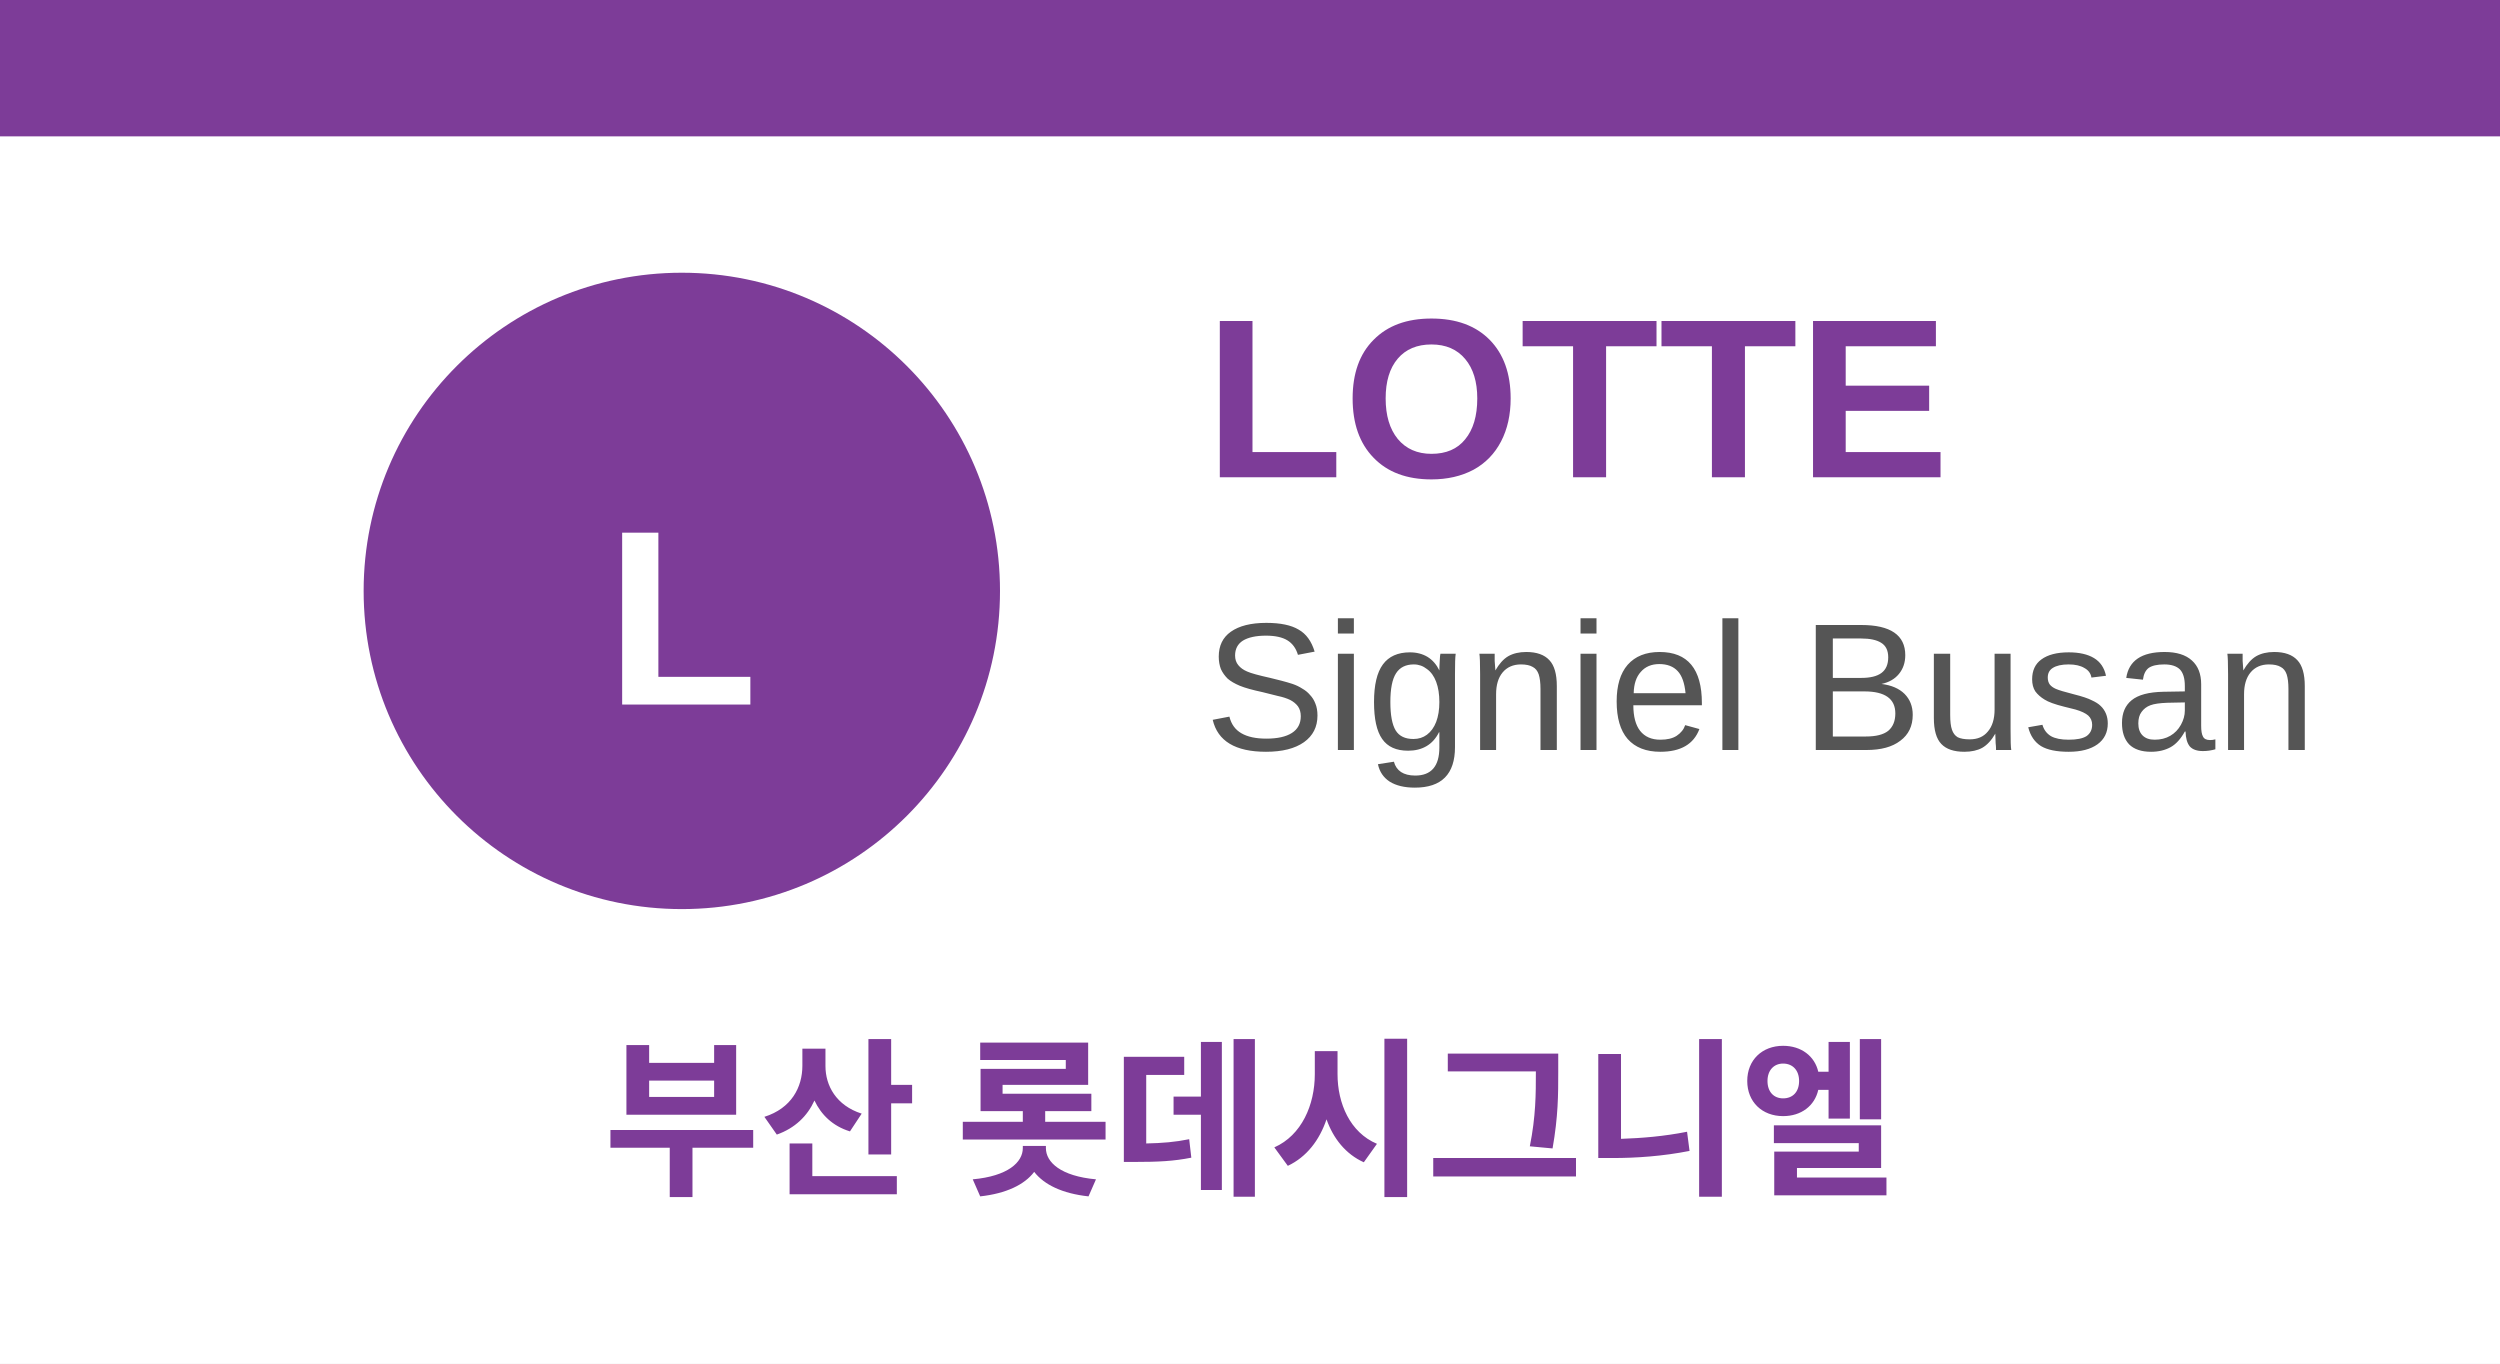
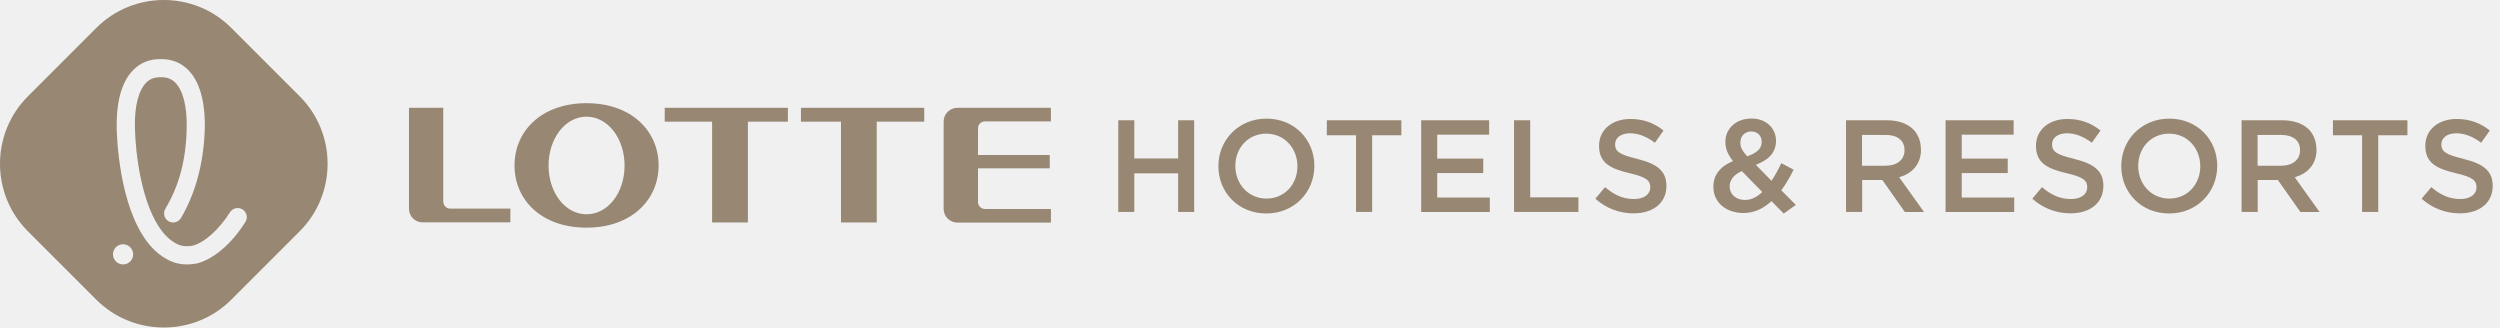
- <svg xmlns="http://www.w3.org/2000/svg" viewBox="0 0 110 60">
-   <rect width="110" height="60" fill="white" />
-   <rect x="0" y="0" width="110" height="6" fill="#7d3c98" />
-   <circle cx="30" cy="26" r="14" fill="#7d3c98" />
-   <text x="30" y="31" font-family="Arial" font-weight="bold" font-size="11" fill="white" text-anchor="middle">L</text>
-   <text x="53" y="21" font-family="Arial" font-weight="bold" font-size="10" fill="#7d3c98">LOTTE</text>
-   <text x="53" y="33" font-family="Arial" font-size="8" fill="#555">Signiel Busan</text>
-   <text x="55" y="52" font-family="'Malgun Gothic',Arial" font-size="7.5" fill="#7d3c98" text-anchor="middle" font-weight="bold">부산 롯데시그니엘</text>
+ <svg xmlns="http://www.w3.org/2000/svg" width="229" height="30" fill="none">
+   <path d="M21.18 2.552c-3.392-3.403-8.95-3.403-12.352 0L2.552 8.828c-3.403 3.402-3.403 8.96 0 12.352l6.276 6.276c3.392 3.392 8.96 3.392 12.352 0l6.276-6.276c3.402-3.402 3.402-8.96 0-12.352L21.18 2.552Zm-9.858 21.67h-.043a.93.93 0 0 1-.93-.887.914.914 0 0 1 .244-.665.943.943 0 0 1 .644-.296.93.93 0 0 1 .962.887.93.93 0 0 1-.888.962h.01Zm11.147-3.877c-1.279 2.029-2.959 3.445-4.501 3.804h-.043c-.285.053-.56.074-.824.074-.993 0-1.7-.38-2.197-.708a5.853 5.853 0 0 1-1.374-1.3c-2.652-3.413-2.832-9.794-2.842-10.513-.032-1.701.211-4.005 1.542-5.315.645-.644 1.458-.972 2.41-.972h.158c.95 0 1.764.328 2.42.972 1.33 1.321 1.574 3.624 1.542 5.315-.032 1.775-.359 5.199-2.187 8.273a.824.824 0 0 1-.719.402.847.847 0 0 1-.422-.116.837.837 0 0 1-.285-1.142c1.289-2.155 1.902-4.522 1.954-7.449.032-1.944-.338-3.402-1.056-4.11-.328-.327-.74-.486-1.247-.486h-.148c-.507 0-.92.159-1.247.486-.708.708-1.088 2.166-1.046 4.11.042 2.399.613 7.1 2.494 9.52.306.391.634.708.972.93.327.222.708.433 1.289.433.158 0 .328-.01.507-.042 1.078-.264 2.43-1.458 3.445-3.064a.82.82 0 0 1 .708-.39.832.832 0 0 1 .813.644.8.8 0 0 1-.105.623l-.011.021ZM53.724 9.452c-4.121 0-6.594 2.546-6.594 5.706 0 3.159 2.473 5.695 6.594 5.695 4.12 0 6.604-2.547 6.604-5.696 0-3.148-2.473-5.705-6.604-5.705Zm0 10.175c-1.966 0-3.477-1.997-3.477-4.459 0-2.462 1.511-4.48 3.477-4.48 1.965 0 3.487 2.008 3.487 4.48 0 2.473-1.511 4.459-3.487 4.459Zm7.164-8.484h4.342v9.235h3.276v-9.235h3.666V9.875H60.888v1.268Zm12.478 0h3.667v9.235h3.275v-9.235h4.353V9.875H73.366v1.268ZM40.6 18.497V9.875h-3.138v9.245c0 .698.56 1.247 1.247 1.247h8.041V19.11h-5.516a.625.625 0 0 1-.623-.623l-.01.01Zm45.837-7.364v7.998c0 .697.56 1.257 1.257 1.257h8.57v-1.246h-6.045a.634.634 0 0 1-.634-.624v-3.096h6.572v-1.225h-6.572v-2.452c0-.348.286-.623.634-.623h6.044V9.875h-8.57a1.26 1.26 0 0 0-1.256 1.258Zm21.481 3.381h-4.016v-3.498h-1.468v8.4h1.468v-3.54h4.016v3.54h1.468v-8.4h-1.468v3.498Zm8.093-3.647c-2.578 0-4.406 1.976-4.406 4.343v.021c0 2.367 1.796 4.322 4.385 4.322 2.589 0 4.406-1.976 4.406-4.343v-.021c0-2.367-1.796-4.322-4.385-4.322Zm2.832 4.375c0 1.627-1.162 2.948-2.832 2.948-1.669 0-2.853-1.342-2.853-2.98v-.021c0-1.627 1.163-2.948 2.832-2.948 1.67 0 2.853 1.342 2.853 2.98v.02Zm2.694-2.852h2.674v7.026h1.479V12.39h2.673v-1.374h-6.826v1.374Zm10.112 3.465h4.216v-1.33h-4.216v-2.188h4.755v-1.32h-6.223v8.4h6.286v-1.321h-4.818v-2.24Zm8.517-4.839h-1.48v8.4h5.896v-1.342h-4.416v-7.058Zm9.784 3.528c-1.617-.38-2.008-.677-2.008-1.321v-.021c0-.55.507-.993 1.363-.993.772 0 1.522.296 2.283.866l.792-1.12c-.856-.687-1.828-1.057-3.043-1.057-1.669 0-2.863.994-2.863 2.441v.021c0 1.554 1.003 2.082 2.8 2.505 1.563.359 1.891.686 1.891 1.289v.02c0 .624-.571 1.057-1.49 1.057-1.035 0-1.849-.401-2.652-1.088l-.888 1.057a5.175 5.175 0 0 0 3.508 1.342c1.765 0 3.001-.94 3.001-2.505v-.02c0-1.396-.909-2.03-2.684-2.463l-.01-.01Zm14.338.994-1.12-.592a13.647 13.647 0 0 1-.898 1.617l-1.437-1.469c1.12-.422 1.849-1.078 1.849-2.187v-.021c0-1.13-.898-2.029-2.229-2.029-1.501 0-2.409.983-2.409 2.124v.021c0 .613.211 1.13.697 1.754-1.152.476-1.796 1.257-1.796 2.335v.021c0 1.448 1.183 2.399 2.757 2.399 1.004 0 1.849-.423 2.568-1.088l1.12 1.14 1.109-.792-1.331-1.342c.433-.58.803-1.236 1.141-1.912l-.021.021Zm-4.871-2.494c0-.58.412-1.003 1.004-1.003.549 0 .951.38.951.95v.022c0 .602-.454.993-1.321 1.31-.465-.518-.634-.824-.634-1.247v-.032Zm.423 5.273c-.814 0-1.406-.518-1.406-1.226v-.02c0-.54.339-1.058 1.12-1.396l1.871 1.913c-.476.454-1.004.729-1.585.729Zm16.113-4.627v-.022c0-.729-.253-1.352-.697-1.817-.539-.528-1.363-.835-2.42-.835h-3.74v8.4h1.479V16.49h1.849l2.06 2.927h1.754l-2.271-3.18c1.162-.338 1.997-1.162 1.997-2.546h-.011Zm-5.389 1.49v-2.822h2.145c1.089 0 1.744.497 1.744 1.395v.021c0 .856-.676 1.405-1.733 1.405h-2.156Zm9.13.675h4.215v-1.33h-4.215v-2.188h4.754v-1.32h-6.234v8.4h6.287v-1.321h-4.807v-2.24Zm10.28-1.311c-1.616-.38-2.007-.677-2.007-1.321v-.021c0-.55.507-.993 1.363-.993.771 0 1.521.296 2.282.866l.793-1.12c-.856-.687-1.828-1.057-3.043-1.057-1.67 0-2.864.994-2.864 2.441v.021c0 1.554 1.004 2.082 2.8 2.505 1.564.359 1.892.686 1.892 1.289v.02c0 .624-.571 1.057-1.49 1.057-1.036 0-1.849-.401-2.652-1.088l-.888 1.057a5.175 5.175 0 0 0 3.508 1.342c1.765 0 3.001-.94 3.001-2.505v-.02c0-1.396-.909-2.03-2.684-2.463l-.011-.01Zm8.739-3.677c-2.578 0-4.406 1.976-4.406 4.343v.021c0 2.367 1.796 4.322 4.385 4.322 2.588 0 4.406-1.976 4.406-4.343v-.021c0-2.367-1.797-4.322-4.385-4.322Zm2.831 4.375c0 1.627-1.162 2.948-2.831 2.948-1.67 0-2.853-1.342-2.853-2.98v-.021c0-1.627 1.162-2.948 2.832-2.948 1.669 0 2.852 1.342 2.852 2.98v.02Zm10.641-1.552v-.022c0-.729-.254-1.352-.698-1.817-.539-.528-1.373-.835-2.419-.835h-3.741v8.4h1.479V16.49h1.849l2.061 2.927h1.754l-2.272-3.18c1.162-.338 1.997-1.162 1.997-2.546h-.01Zm-5.389 1.49v-2.822h2.145c1.088 0 1.743.497 1.743 1.395v.021c0 .856-.676 1.405-1.733 1.405h-2.155Zm6.9-2.79h2.673v7.026h1.479V12.39h2.673v-1.374h-6.825v1.374Zm11.939 2.154c-1.616-.38-2.007-.677-2.007-1.321v-.021c0-.55.507-.993 1.363-.993.771 0 1.521.296 2.282.866l.793-1.12c-.856-.687-1.828-1.057-3.044-1.057-1.669 0-2.863.994-2.863 2.441v.021c0 1.554 1.004 2.082 2.8 2.505 1.564.359 1.891.686 1.891 1.289v.02c0 .624-.57 1.057-1.489 1.057-1.036 0-1.85-.401-2.653-1.088l-.887 1.057a5.175 5.175 0 0 0 3.508 1.342c1.764 0 3.001-.94 3.001-2.505v-.02c0-1.396-.909-2.03-2.684-2.463l-.011-.01Z" fill="#978773" />
</svg>
